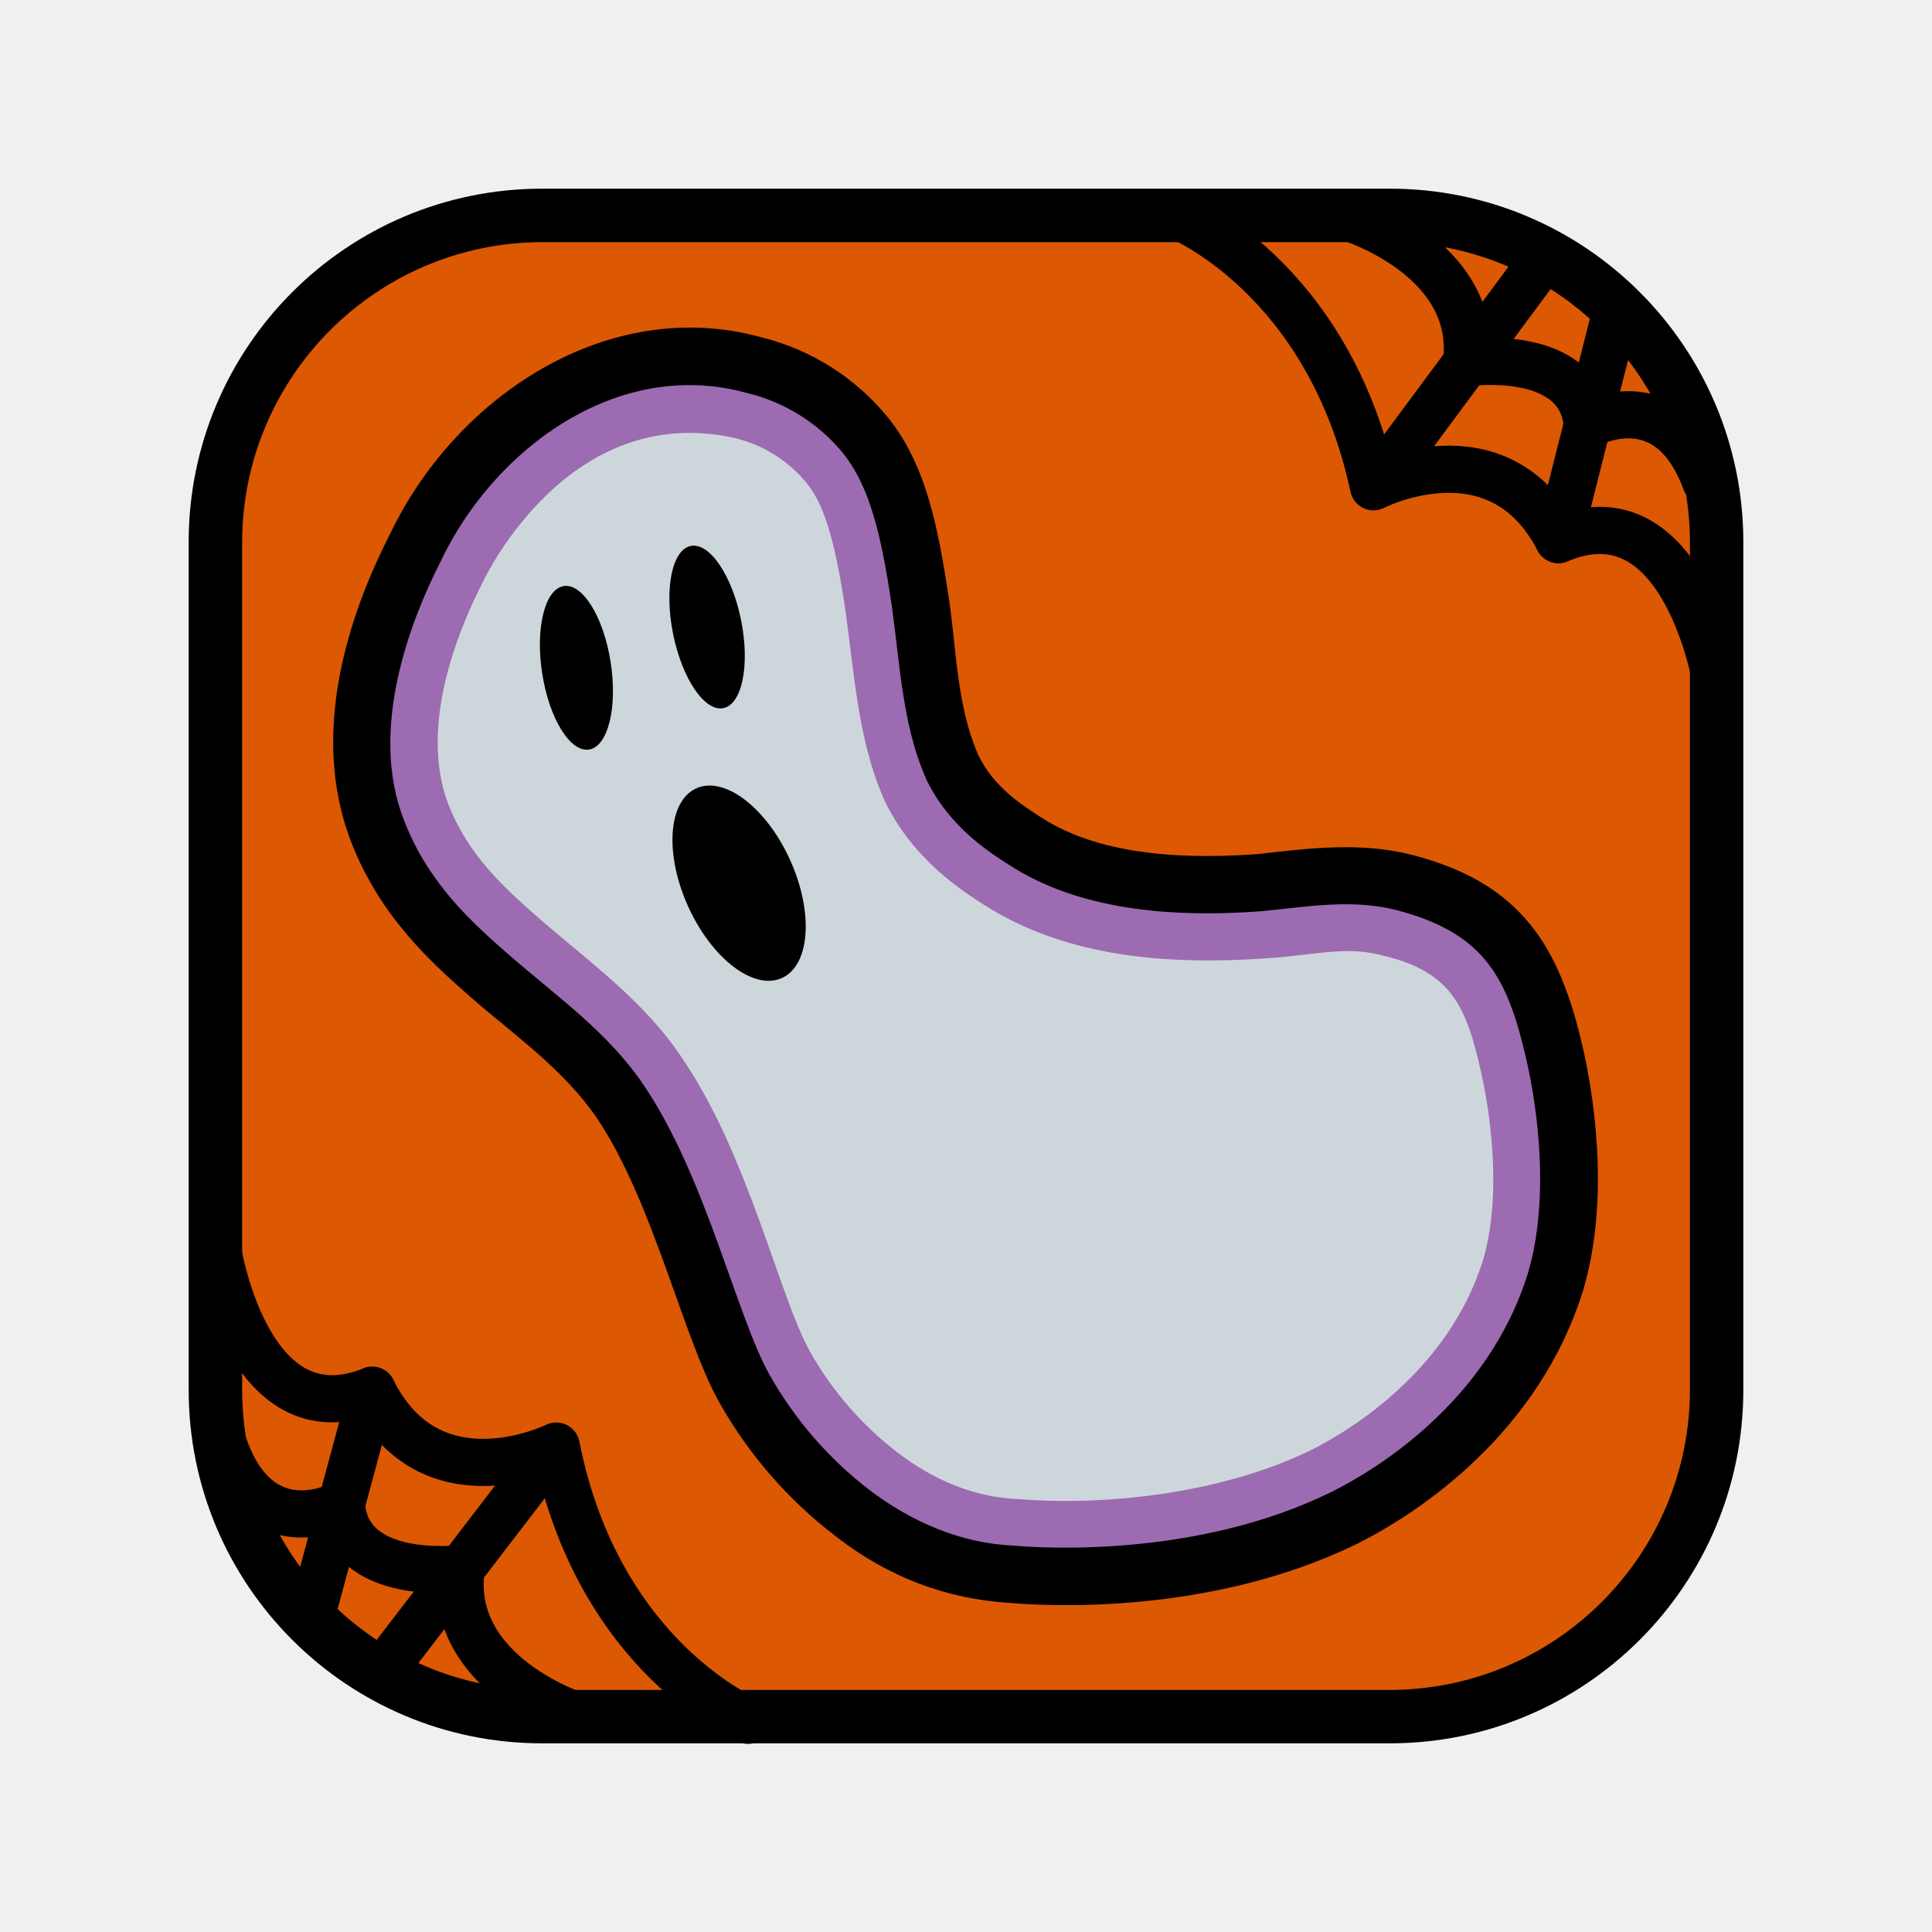
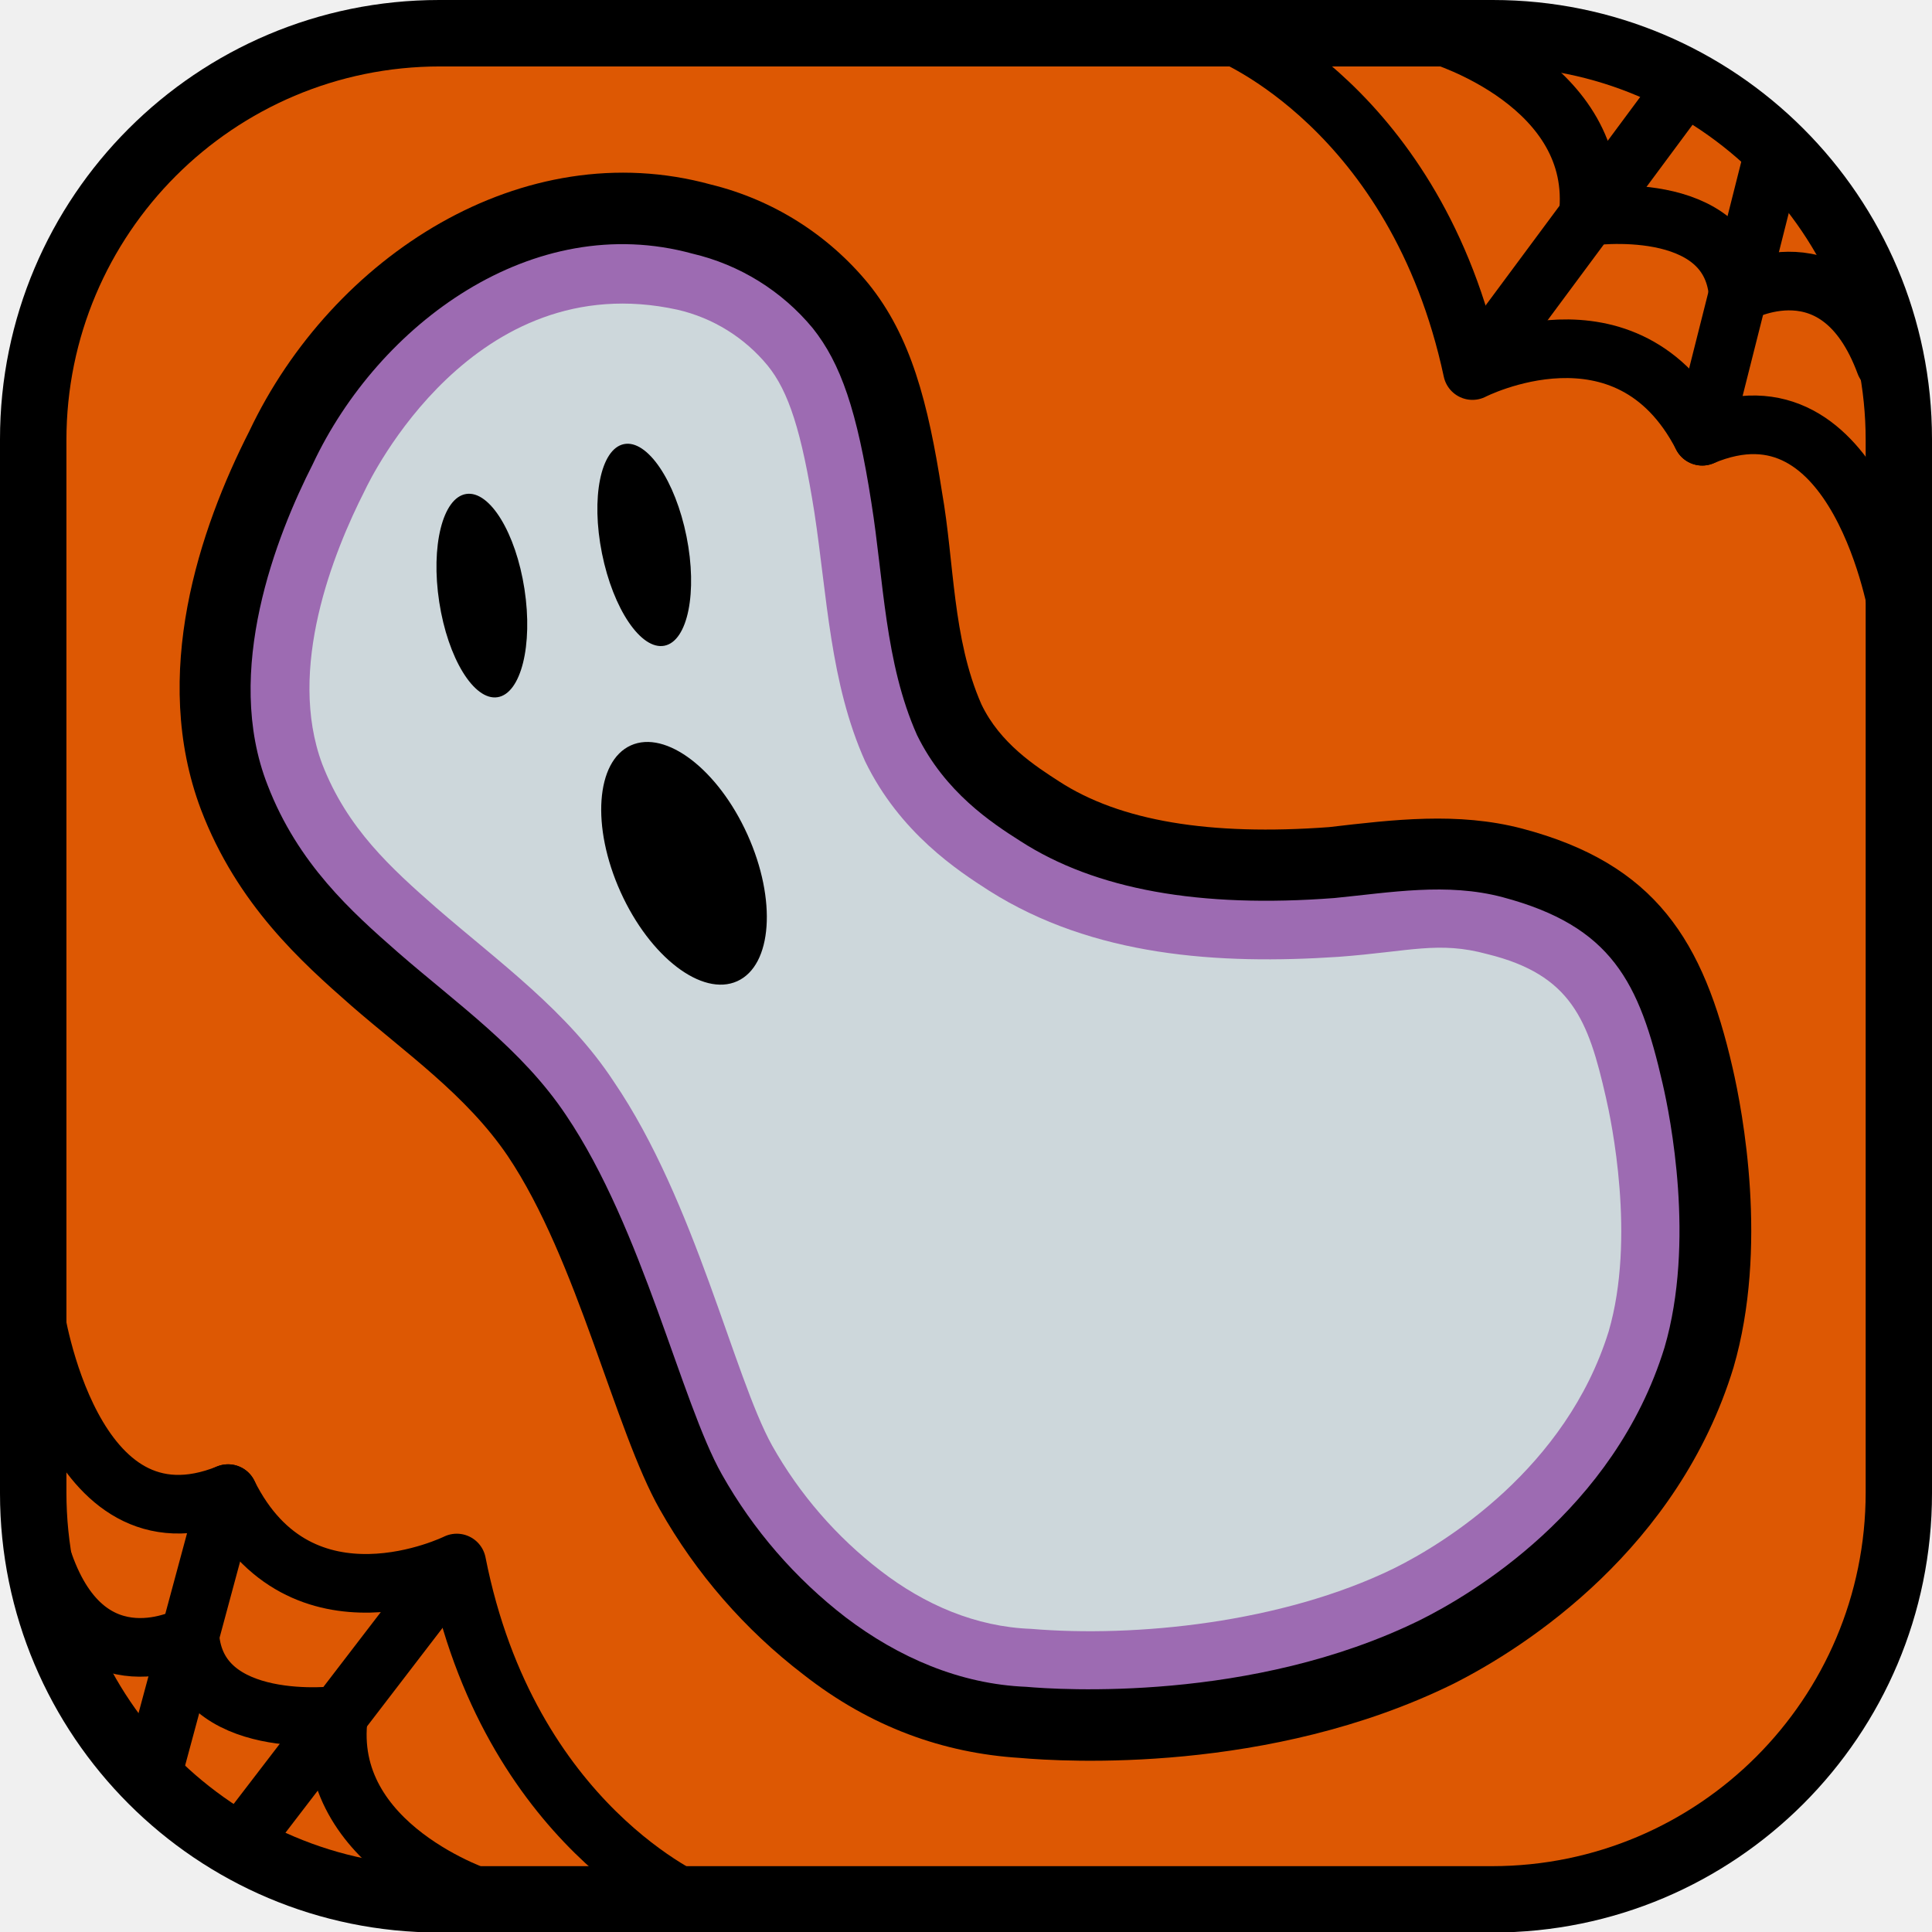
- <svg xmlns="http://www.w3.org/2000/svg" width="1024" height="1024" viewBox="0 0 1024 1024" version="1.1" id="svg22" xml:space="preserve">
+ <svg xmlns="http://www.w3.org/2000/svg" xmlns:xlink="http://www.w3.org/1999/xlink" width="824" height="824" viewBox="0 0 824 824" version="1.1" id="svg22">
  <defs id="defs19">
+     <linearGradient id="linearGradient5">
+       <stop style="stop-color:#1f0b26;stop-opacity:1;" offset="0" id="stop6" />
+       <stop style="stop-color:#1f0b26;stop-opacity:0;" offset="1" id="stop7" />
+     </linearGradient>
    <style id="style1">
      .a {
        fill: #06283d;
      }

      .b {
        fill: url(#a);
      }

      .c {
        fill: #a59678;
      }

      .d {
        fill: url(#b);
      }
    </style>
-     <radialGradient id="a" cx="103.55" cy="103.55" fx="14.832" fy="15.613" r="196.89" gradientUnits="userSpaceOnUse" gradientTransform="translate(-4.7683716e-6)">
+     <radialGradient id="a" cx="103.55" cy="103.55" fx="14.832" fy="15.613" r="196.89" gradientUnits="userSpaceOnUse" gradientTransform="matrix(4.944471,0,0,4.944471,-2.9648209e-5,1.824029e-6)">
      <stop offset="0" stop-color="#746b7f" id="stop1" style="stop-color:#7b758d;stop-opacity:1;" />
      <stop offset="0.292" stop-color="#4b475b" id="stop4" style="stop-color:#4c425d;stop-opacity:1;" />
      <stop offset="0.635" stop-color="#4b475b" id="stop13" style="stop-color:#75678f;stop-opacity:1;" />
      <stop offset="0.852" stop-color="#bcb5d9" id="stop10" style="stop-color:#aba0c4;stop-opacity:1;" />
    </radialGradient>
-     <linearGradient id="b" x1="57.369" y1="37.498" x2="146.541" y2="180.202" gradientUnits="userSpaceOnUse">
+     <linearGradient id="b" x1="38.997" y1="33.821" x2="178.809" y2="173.79" gradientUnits="userSpaceOnUse" gradientTransform="matrix(0.7218557,0,0,0.730379,-0.8872969,-1.97506)" spreadMethod="repeat" xlink:href="#linearGradient5">
      <stop offset="0" stop-color="#448491" id="stop11" style="stop-color:#6fa1b7;stop-opacity:1;" />
      <stop offset="0.329" stop-color="#526a77" id="stop14" style="stop-color:#4e788a;stop-opacity:1;" />
      <stop offset="0.513" stop-color="#526a77" id="stop2" style="stop-color:#426c7f;stop-opacity:1;" />
      <stop offset="0.698" stop-color="#526a77" id="stop12" style="stop-color:#527d90;stop-opacity:1;" />
      <stop offset="1" stop-color="#94d1d6" id="stop19" style="stop-color:#7ca9be;stop-opacity:1;" />
    </linearGradient>
-     <radialGradient id="a-5" cx="103.55" cy="103.55" fx="14.832" fy="15.613" r="196.89" gradientUnits="userSpaceOnUse" gradientTransform="translate(117.0395,-39.54221)">
-       <stop offset="0" stop-color="#746b7f" id="stop1-2" />
-       <stop offset="0.12" stop-color="#615b6f" id="stop2-7" />
-       <stop offset="0.26" stop-color="#514c60" id="stop3-6" />
-       <stop offset="0.37" stop-color="#4b475b" id="stop4-1" />
-       <stop offset="0.44" stop-color="#4f4b5f" id="stop5-4" />
-       <stop offset="0.51" stop-color="#5a566c" id="stop6-2" />
-       <stop offset="0.59" stop-color="#6d6881" id="stop7-3" />
-       <stop offset="0.67" stop-color="#87829e" id="stop8-2" />
-       <stop offset="0.74" stop-color="#a9a2c3" id="stop9-2" />
-       <stop offset="0.78" stop-color="#bcb5d9" id="stop10-1" />
-     </radialGradient>
-     <style id="style1-5">
-       .a {
-         fill: #06283d;
-       }
- 
-       .b {
-         fill: url(#a);
-       }
- 
-       .c {
-         fill: #a59678;
-       }
- 
-       .d {
-         fill: url(#b);
-       }
-     </style>
-     <radialGradient id="a-3" cx="103.55" cy="103.55" fx="14.832" fy="15.613" r="196.89" gradientUnits="userSpaceOnUse" gradientTransform="translate(-4.7683716e-6)">
-       <stop offset="0" stop-color="#746b7f" id="stop1-5" style="stop-color:#e56a05;stop-opacity:1;" />
-       <stop offset="0.12" stop-color="#615b6f" id="stop2-6" style="stop-color:#c65b04;stop-opacity:1;" />
-       <stop offset="0.26" stop-color="#514c60" id="stop3" style="stop-color:#a94e03;stop-opacity:1;" />
-       <stop offset="0.37" stop-color="#4b475b" id="stop4-2" style="stop-color:#9f4903;stop-opacity:1;" />
-       <stop offset="0.44" stop-color="#4f4b5f" id="stop5" style="stop-color:#a74d03;stop-opacity:1;" />
-       <stop offset="0.51" stop-color="#5a566c" id="stop6" style="stop-color:#be5904;stop-opacity:1;" />
-       <stop offset="0.59" stop-color="#6d6881" id="stop7" style="stop-color:#e46705;stop-opacity:1;" />
-       <stop offset="0.67" stop-color="#87829e" id="stop8" style="stop-color:#fa8126;stop-opacity:1;" />
-       <stop offset="0.74" stop-color="#a9a2c3" id="stop9" style="stop-color:#f77005;stop-opacity:1;" />
-       <stop offset="0.78" stop-color="#bcb5d9" id="stop10-9" style="stop-color:#cf7a07;stop-opacity:1;" />
-     </radialGradient>
-     <linearGradient id="b-1" x1="38.31" y1="53.82" x2="165.6" y2="163.88" gradientUnits="userSpaceOnUse">
-       <stop offset="0.05" stop-color="#448491" id="stop11-2" style="stop-color:#dee8eb;stop-opacity:0.922;" />
-       <stop offset="0.15" stop-color="#4a7986" id="stop12-7" style="stop-color:#e3edf0;stop-opacity:1;" />
-       <stop offset="0.33" stop-color="#506e7b" id="stop13-0" style="stop-color:#e5ebee;stop-opacity:1;" />
-       <stop offset="0.52" stop-color="#526a77" id="stop14-9" style="stop-color:#e5ebed;stop-opacity:1;" />
-       <stop offset="0.6" stop-color="#56707c" id="stop15" style="stop-color:#e5ebed;stop-opacity:1;" />
-       <stop offset="0.7" stop-color="#607f8b" id="stop16" style="stop-color:#e5ebed;stop-opacity:1;" />
-       <stop offset="0.82" stop-color="#7099a3" id="stop17" style="stop-color:#e5ecee;stop-opacity:1;" />
-       <stop offset="0.94" stop-color="#87bdc4" id="stop18" style="stop-color:#e2eff1;stop-opacity:1;" />
-       <stop offset="1" stop-color="#94d1d6" id="stop19-3" style="stop-color:#e0f2f3;stop-opacity:1;" />
-     </linearGradient>
-     <radialGradient id="a-5-6" cx="103.55" cy="103.55" fx="14.832" fy="15.613" r="196.89" gradientUnits="userSpaceOnUse" gradientTransform="translate(117.0395,-39.54221)">
-       <stop offset="0" stop-color="#746b7f" id="stop1-2-0" />
-       <stop offset="0.12" stop-color="#615b6f" id="stop2-7-6" />
-       <stop offset="0.26" stop-color="#514c60" id="stop3-6-2" />
-       <stop offset="0.37" stop-color="#4b475b" id="stop4-1-6" />
-       <stop offset="0.44" stop-color="#4f4b5f" id="stop5-4-1" />
-       <stop offset="0.51" stop-color="#5a566c" id="stop6-2-8" />
-       <stop offset="0.59" stop-color="#6d6881" id="stop7-3-7" />
-       <stop offset="0.67" stop-color="#87829e" id="stop8-2-9" />
-       <stop offset="0.74" stop-color="#a9a2c3" id="stop9-2-2" />
-       <stop offset="0.78" stop-color="#bcb5d9" id="stop10-1-0" />
-     </radialGradient>
-     <style id="style1-3">.cls-1{fill:#ff9e17;}.cls-2{fill:#fff;}.cls-3{fill:#00dc0c;}</style>
  </defs>
-   <g id="layer1" transform="translate(100,100.1448)">
-     <g id="g22-3" transform="matrix(3.978754,0,0,3.978754,-1.0513705e-6,-0.1448445)">
-       <rect class="b" x="4.6601943e-07" y="4.6601943e-07" width="207.1" height="207.1" rx="47.084" id="rect20-8-7" style="fill:#000000;fill-opacity:1;stroke:none;stroke-width:5.027;stroke-dasharray:none;stroke-opacity:1" />
-       <rect class="b" x="7.12" y="7.12" width="192.87" height="192.87" rx="40.058" id="rect20-5" style="fill:#dd5803;fill-opacity:1" />
-       <g id="g32-9" transform="translate(-3.971458)" style="stroke-width:1;stroke-dasharray:none">
-         <path class="a" d="M 113.3,188.39 C 105.134,187.879 97.294,185.107 90.06,179.43 83.803,174.634 78.578,168.624 74.7,161.76 69.864,153.235 65.883,135.009 58.39,123.87 53.957,117.347 47.467,112.858 41.61,107.76 36.341,103.13 29.408,96.976 25.51,86.75 20.071,72.297 25.365,56.68 30.7,46.2 39.581,27.46 60.012,14.234 80.19,19.78 c 6.623,1.624 12.542,5.35 16.87,10.62 4.56,5.64 6.4,12.73 7.89,22.34 1.329,7.54 1.102,15.641 4.22,22.73 2,4.2 5.82,6.65 8.33,8.27 6.546,4.251 16.163,5.841 28.93,4.9 6.941,-0.805 13.812,-1.642 20.68,0.15 14.336,3.772 19.477,12.037 22.59,25.67 1.072,4.652 3.85,19.226 0.09,32.1 -5.9,19.268 -22.005,29.871 -30.11,33.93 -19.643,9.633 -41.622,8.323 -46.38,7.9 z" id="path20-2" style="fill:#000000;fill-opacity:1;stroke-width:1;stroke-dasharray:none" />
-         <path class="c" d="m 113.98,180.77 c -7.124,-0.284 -13.718,-3.166 -19.35,-7.44 C 89.219,169.164 84.702,163.95 81.35,158 77.001,150.303 72.871,131.682 64.65,119.51 59.921,112.423 52.946,107.561 46.63,102.06 41.686,97.729 35.903,92.577 32.65,84.12 27.866,71.917 33.609,57.382 37.5,49.74 44.553,34.718 61.08,22.493 78.19,27.18 c 5.062,1.184 9.597,3.994 12.91,8 3,3.77 4.75,8.84 6.28,18.7 1.332,8.324 1.421,17.095 4.89,24.89 3,6.13 8,9.41 11.07,11.36 8.074,5.215 19.263,7.207 33.66,6.11 6.048,-0.593 12.062,-1.676 18.05,-0.09 11.686,3.111 14.659,9.086 17.15,20 0.812,3.519 3.503,16.954 0.2,28.25 -5.414,17.539 -20.813,26.538 -26.23,29.23 -18.03,8.854 -38.831,7.44 -42.19,7.14 z" id="path21-2" style="fill:#9d6bb2;fill-opacity:1;stroke-width:1;stroke-dasharray:none" />
-         <path class="d" d="m 76.59,33.19 c 3.801,0.875 7.205,2.985 9.68,6 2.23,2.75 3.62,7 5,15.73 1.366,8.951 1.678,18.282 5.43,26.65 3.73,7.7 10,11.77 13.29,13.88 11.163,7.073 24.616,7.944 37.47,7.09 7.67,-0.57 10.71,-1.72 15.95,-0.29 9.008,2.211 10.826,7.08 12.7,15.33 0.583,2.512 3.224,15.082 0.3,25.11 -4.566,14.666 -17.547,22.684 -23.04,25.4 -12.004,5.849 -27.727,7.408 -38.87,6.47 -5.941,-0.215 -11.426,-2.605 -16.1,-6.2 -4.754,-3.647 -8.72,-8.219 -11.66,-13.44 -4.114,-7.405 -8.226,-26.174 -16.97,-39 -4.95,-7.552 -12.289,-12.795 -19,-18.61 C 45.903,93.042 41.189,88.793 38.51,81.88 34.713,71.692 39.674,59.242 43.09,52.54 43.629,51.389 54.69,28.397 76.59,33.19 Z" id="path22-8" style="fill:#cdd7db;fill-opacity:1;stroke-width:1;stroke-dasharray:none" />
-         <ellipse style="fill:#000000;fill-opacity:1;stroke-width:1;stroke-linecap:round;stroke-linejoin:round;stroke-dasharray:none" id="path36" cx="60.093" cy="71.64" rx="4.621" ry="11.019" transform="rotate(-11.3635)" />
-         <ellipse style="fill:#000000;fill-opacity:1;stroke-width:1;stroke-linecap:round;stroke-linejoin:round;stroke-dasharray:none" id="path36-2" cx="45.263" cy="71.549" rx="4.621" ry="11.019" transform="rotate(-8.75329)" />
-         <ellipse style="fill:#000000;fill-opacity:1;stroke-width:1;stroke-linecap:round;stroke-linejoin:round;stroke-dasharray:none" id="path37" cx="32.387" cy="116.125" rx="7.464" ry="13.862" transform="rotate(-24.29389)" />
-         <g id="g1">
-           <path style="fill:none;fill-opacity:1;stroke:#000000;stroke-width:6.283;stroke-linecap:round;stroke-linejoin:round;stroke-dasharray:none;stroke-opacity:1" d="m 135.671,3.601 c 0,0 20.107,7.96 26.139,36.11 0,0 16.588,-8.545 24.631,7.037 16.819,-7.109 21.04,19.101 21.04,19.101" id="path1" />
-           <path style="fill:none;fill-opacity:1;stroke:#000000;stroke-width:6.283;stroke-linecap:round;stroke-linejoin:round;stroke-dasharray:none;stroke-opacity:1" d="M 163.82,37.198 184.594,9.19" id="path2" />
-           <path style="fill:none;fill-opacity:1;stroke:#000000;stroke-width:6.283;stroke-linecap:round;stroke-linejoin:round;stroke-dasharray:none;stroke-opacity:1" d="m 186.441,46.748 7.704,-30.521" id="path3" />
-           <path style="fill:none;fill-opacity:1;stroke:#000000;stroke-width:6.283;stroke-linecap:round;stroke-linejoin:round;stroke-dasharray:none;stroke-opacity:1" d="m 158.291,3.77 c 0,0 17.562,5.231 15.916,19.424 0,0 15.162,-2.191 16.085,8.294 0,0 10.726,-6.103 15.752,7.469" id="path4" />
-           <path style="fill:none;fill-opacity:1;stroke:#000000;stroke-width:6.283;stroke-linecap:round;stroke-linejoin:round;stroke-dasharray:none;stroke-opacity:1" d="m 78.484,204.031 c 0,0 -19.975,-8.285 -25.55,-36.528 0,0 -16.724,8.275 -24.514,-7.436 C 11.488,166.902 7.693,140.627 7.693,140.627" id="path1-9" />
-           <path style="fill:none;fill-opacity:1;stroke:#000000;stroke-width:6.283;stroke-linecap:round;stroke-linejoin:round;stroke-dasharray:none;stroke-opacity:1" d="M 50.883,169.983 29.658,197.65" id="path2-4" />
-           <path style="fill:none;fill-opacity:1;stroke:#000000;stroke-width:6.283;stroke-linecap:round;stroke-linejoin:round;stroke-dasharray:none;stroke-opacity:1" d="m 28.42,160.067 -8.197,30.392" id="path3-9" />
-           <path style="fill:none;fill-opacity:1;stroke:#000000;stroke-width:6.283;stroke-linecap:round;stroke-linejoin:round;stroke-dasharray:none;stroke-opacity:1" d="m 55.869,203.496 c 0,0 -17.475,-5.515 -15.599,-19.679 0,0 -15.195,1.945 -15.949,-8.554 0,0 -10.823,5.928 -15.629,-7.723" id="path4-0" />
-         </g>
+   <g id="g22-3">
+     <rect class="b" x="0" y="0" width="824" height="824.217" rx="187.336" id="rect20-8-7" style="fill:#000000;fill-opacity:1;stroke:none;stroke-width:5.027;stroke-dasharray:none;stroke-opacity:1" />
+     <rect class="b" x="28.329" y="28.336" width="767.382" height="767.584" rx="159.38" id="rect20-5" style="fill:#dd5803;fill-opacity:1;stroke-width:1" />
+     <g id="g32-9" transform="matrix(3.978754,0,0,3.979801,-15.8015,0)" style="stroke-width:0.251;stroke-dasharray:none">
+       <path class="a" d="M 113.3,188.39 C 105.134,187.879 97.294,185.107 90.06,179.43 83.803,174.634 78.578,168.624 74.7,161.76 69.864,153.235 65.883,135.009 58.39,123.87 53.957,117.347 47.467,112.858 41.61,107.76 36.341,103.13 29.408,96.976 25.51,86.75 20.071,72.297 25.365,56.68 30.7,46.2 39.581,27.46 60.012,14.234 80.19,19.78 c 6.623,1.624 12.542,5.35 16.87,10.62 4.56,5.64 6.4,12.73 7.89,22.34 1.329,7.54 1.102,15.641 4.22,22.73 2,4.2 5.82,6.65 8.33,8.27 6.546,4.251 16.163,5.841 28.93,4.9 6.941,-0.805 13.812,-1.642 20.68,0.15 14.336,3.772 19.477,12.037 22.59,25.67 1.072,4.652 3.85,19.226 0.09,32.1 -5.9,19.268 -22.005,29.871 -30.11,33.93 -19.643,9.633 -41.622,8.323 -46.38,7.9 z" id="path20-2" style="fill:#000000;fill-opacity:1;stroke-width:0.251;stroke-dasharray:none" />
+       <path class="c" d="m 113.98,180.77 c -7.124,-0.284 -13.718,-3.166 -19.35,-7.44 C 89.219,169.164 84.702,163.95 81.35,158 77.001,150.303 72.871,131.682 64.65,119.51 59.921,112.423 52.946,107.561 46.63,102.06 41.686,97.729 35.903,92.577 32.65,84.12 27.866,71.917 33.609,57.382 37.5,49.74 44.553,34.718 61.08,22.493 78.19,27.18 c 5.062,1.184 9.597,3.994 12.91,8 3,3.77 4.75,8.84 6.28,18.7 1.332,8.324 1.421,17.095 4.89,24.89 3,6.13 8,9.41 11.07,11.36 8.074,5.215 19.263,7.207 33.66,6.11 6.048,-0.593 12.062,-1.676 18.05,-0.09 11.686,3.111 14.659,9.086 17.15,20 0.812,3.519 3.503,16.954 0.2,28.25 -5.414,17.539 -20.813,26.538 -26.23,29.23 -18.03,8.854 -38.831,7.44 -42.19,7.14 z" id="path21-2" style="fill:#9d6bb2;fill-opacity:1;stroke-width:0.251;stroke-dasharray:none" />
+       <path class="d" d="m 76.59,33.19 c 3.801,0.875 7.205,2.985 9.68,6 2.23,2.75 3.62,7 5,15.73 1.366,8.951 1.678,18.282 5.43,26.65 3.73,7.7 10,11.77 13.29,13.88 11.163,7.073 24.616,7.944 37.47,7.09 7.67,-0.57 10.71,-1.72 15.95,-0.29 9.008,2.211 10.826,7.08 12.7,15.33 0.583,2.512 3.224,15.082 0.3,25.11 -4.566,14.666 -17.547,22.684 -23.04,25.4 -12.004,5.849 -27.727,7.408 -38.87,6.47 -5.941,-0.215 -11.426,-2.605 -16.1,-6.2 -4.754,-3.647 -8.72,-8.219 -11.66,-13.44 -4.114,-7.405 -8.226,-26.174 -16.97,-39 -4.95,-7.552 -12.289,-12.795 -19,-18.61 C 45.903,93.042 41.189,88.793 38.51,81.88 34.713,71.692 39.674,59.242 43.09,52.54 43.629,51.389 54.69,28.397 76.59,33.19 Z" id="path22-8" style="fill:#cdd7db;fill-opacity:1;stroke-width:0.251;stroke-dasharray:none" />
+       <ellipse style="fill:#000000;fill-opacity:1;stroke-width:0.251;stroke-linecap:round;stroke-linejoin:round;stroke-dasharray:none" id="path36" cx="60.093" cy="71.64" rx="4.621" ry="11.019" transform="rotate(-11.3635)" />
+       <ellipse style="fill:#000000;fill-opacity:1;stroke-width:0.251;stroke-linecap:round;stroke-linejoin:round;stroke-dasharray:none" id="path36-2" cx="45.263" cy="71.549" rx="4.621" ry="11.019" transform="rotate(-8.75329)" />
+       <ellipse style="fill:#000000;fill-opacity:1;stroke-width:0.251;stroke-linecap:round;stroke-linejoin:round;stroke-dasharray:none" id="path37" cx="32.387" cy="116.125" rx="7.464" ry="13.862" transform="rotate(-24.29389)" />
+       <g id="g1" style="stroke-width:0.251">
+         <path style="fill:none;fill-opacity:1;stroke:#000000;stroke-width:6.283;stroke-linecap:round;stroke-linejoin:round;stroke-dasharray:none;stroke-opacity:1" d="m 135.671,3.601 c 0,0 20.107,7.96 26.139,36.11 0,0 16.588,-8.545 24.631,7.037 16.819,-7.109 21.04,19.101 21.04,19.101" id="path1" />
+         <path style="fill:none;fill-opacity:1;stroke:#000000;stroke-width:6.283;stroke-linecap:round;stroke-linejoin:round;stroke-dasharray:none;stroke-opacity:1" d="M 163.82,37.198 184.594,9.19" id="path2" />
+         <path style="fill:none;fill-opacity:1;stroke:#000000;stroke-width:6.283;stroke-linecap:round;stroke-linejoin:round;stroke-dasharray:none;stroke-opacity:1" d="m 186.441,46.748 7.704,-30.521" id="path3" />
+         <path style="fill:none;fill-opacity:1;stroke:#000000;stroke-width:6.283;stroke-linecap:round;stroke-linejoin:round;stroke-dasharray:none;stroke-opacity:1" d="m 158.291,3.77 c 0,0 17.562,5.231 15.916,19.424 0,0 15.162,-2.191 16.085,8.294 0,0 10.726,-6.103 15.752,7.469" id="path4" />
+         <path style="fill:none;fill-opacity:1;stroke:#000000;stroke-width:6.283;stroke-linecap:round;stroke-linejoin:round;stroke-dasharray:none;stroke-opacity:1" d="m 78.484,204.031 c 0,0 -19.975,-8.285 -25.55,-36.528 0,0 -16.724,8.275 -24.514,-7.436 C 11.488,166.902 7.693,140.627 7.693,140.627" id="path1-9" />
+         <path style="fill:none;fill-opacity:1;stroke:#000000;stroke-width:6.283;stroke-linecap:round;stroke-linejoin:round;stroke-dasharray:none;stroke-opacity:1" d="M 50.883,169.983 29.658,197.65" id="path2-4" />
+         <path style="fill:none;fill-opacity:1;stroke:#000000;stroke-width:6.283;stroke-linecap:round;stroke-linejoin:round;stroke-dasharray:none;stroke-opacity:1" d="m 28.42,160.067 -8.197,30.392" id="path3-9" />
+         <path style="fill:none;fill-opacity:1;stroke:#000000;stroke-width:6.283;stroke-linecap:round;stroke-linejoin:round;stroke-dasharray:none;stroke-opacity:1" d="m 55.869,203.496 c 0,0 -17.475,-5.515 -15.599,-19.679 0,0 -15.195,1.945 -15.949,-8.554 0,0 -10.823,5.928 -15.629,-7.723" id="path4-0" />
      </g>
    </g>
  </g>
</svg>
